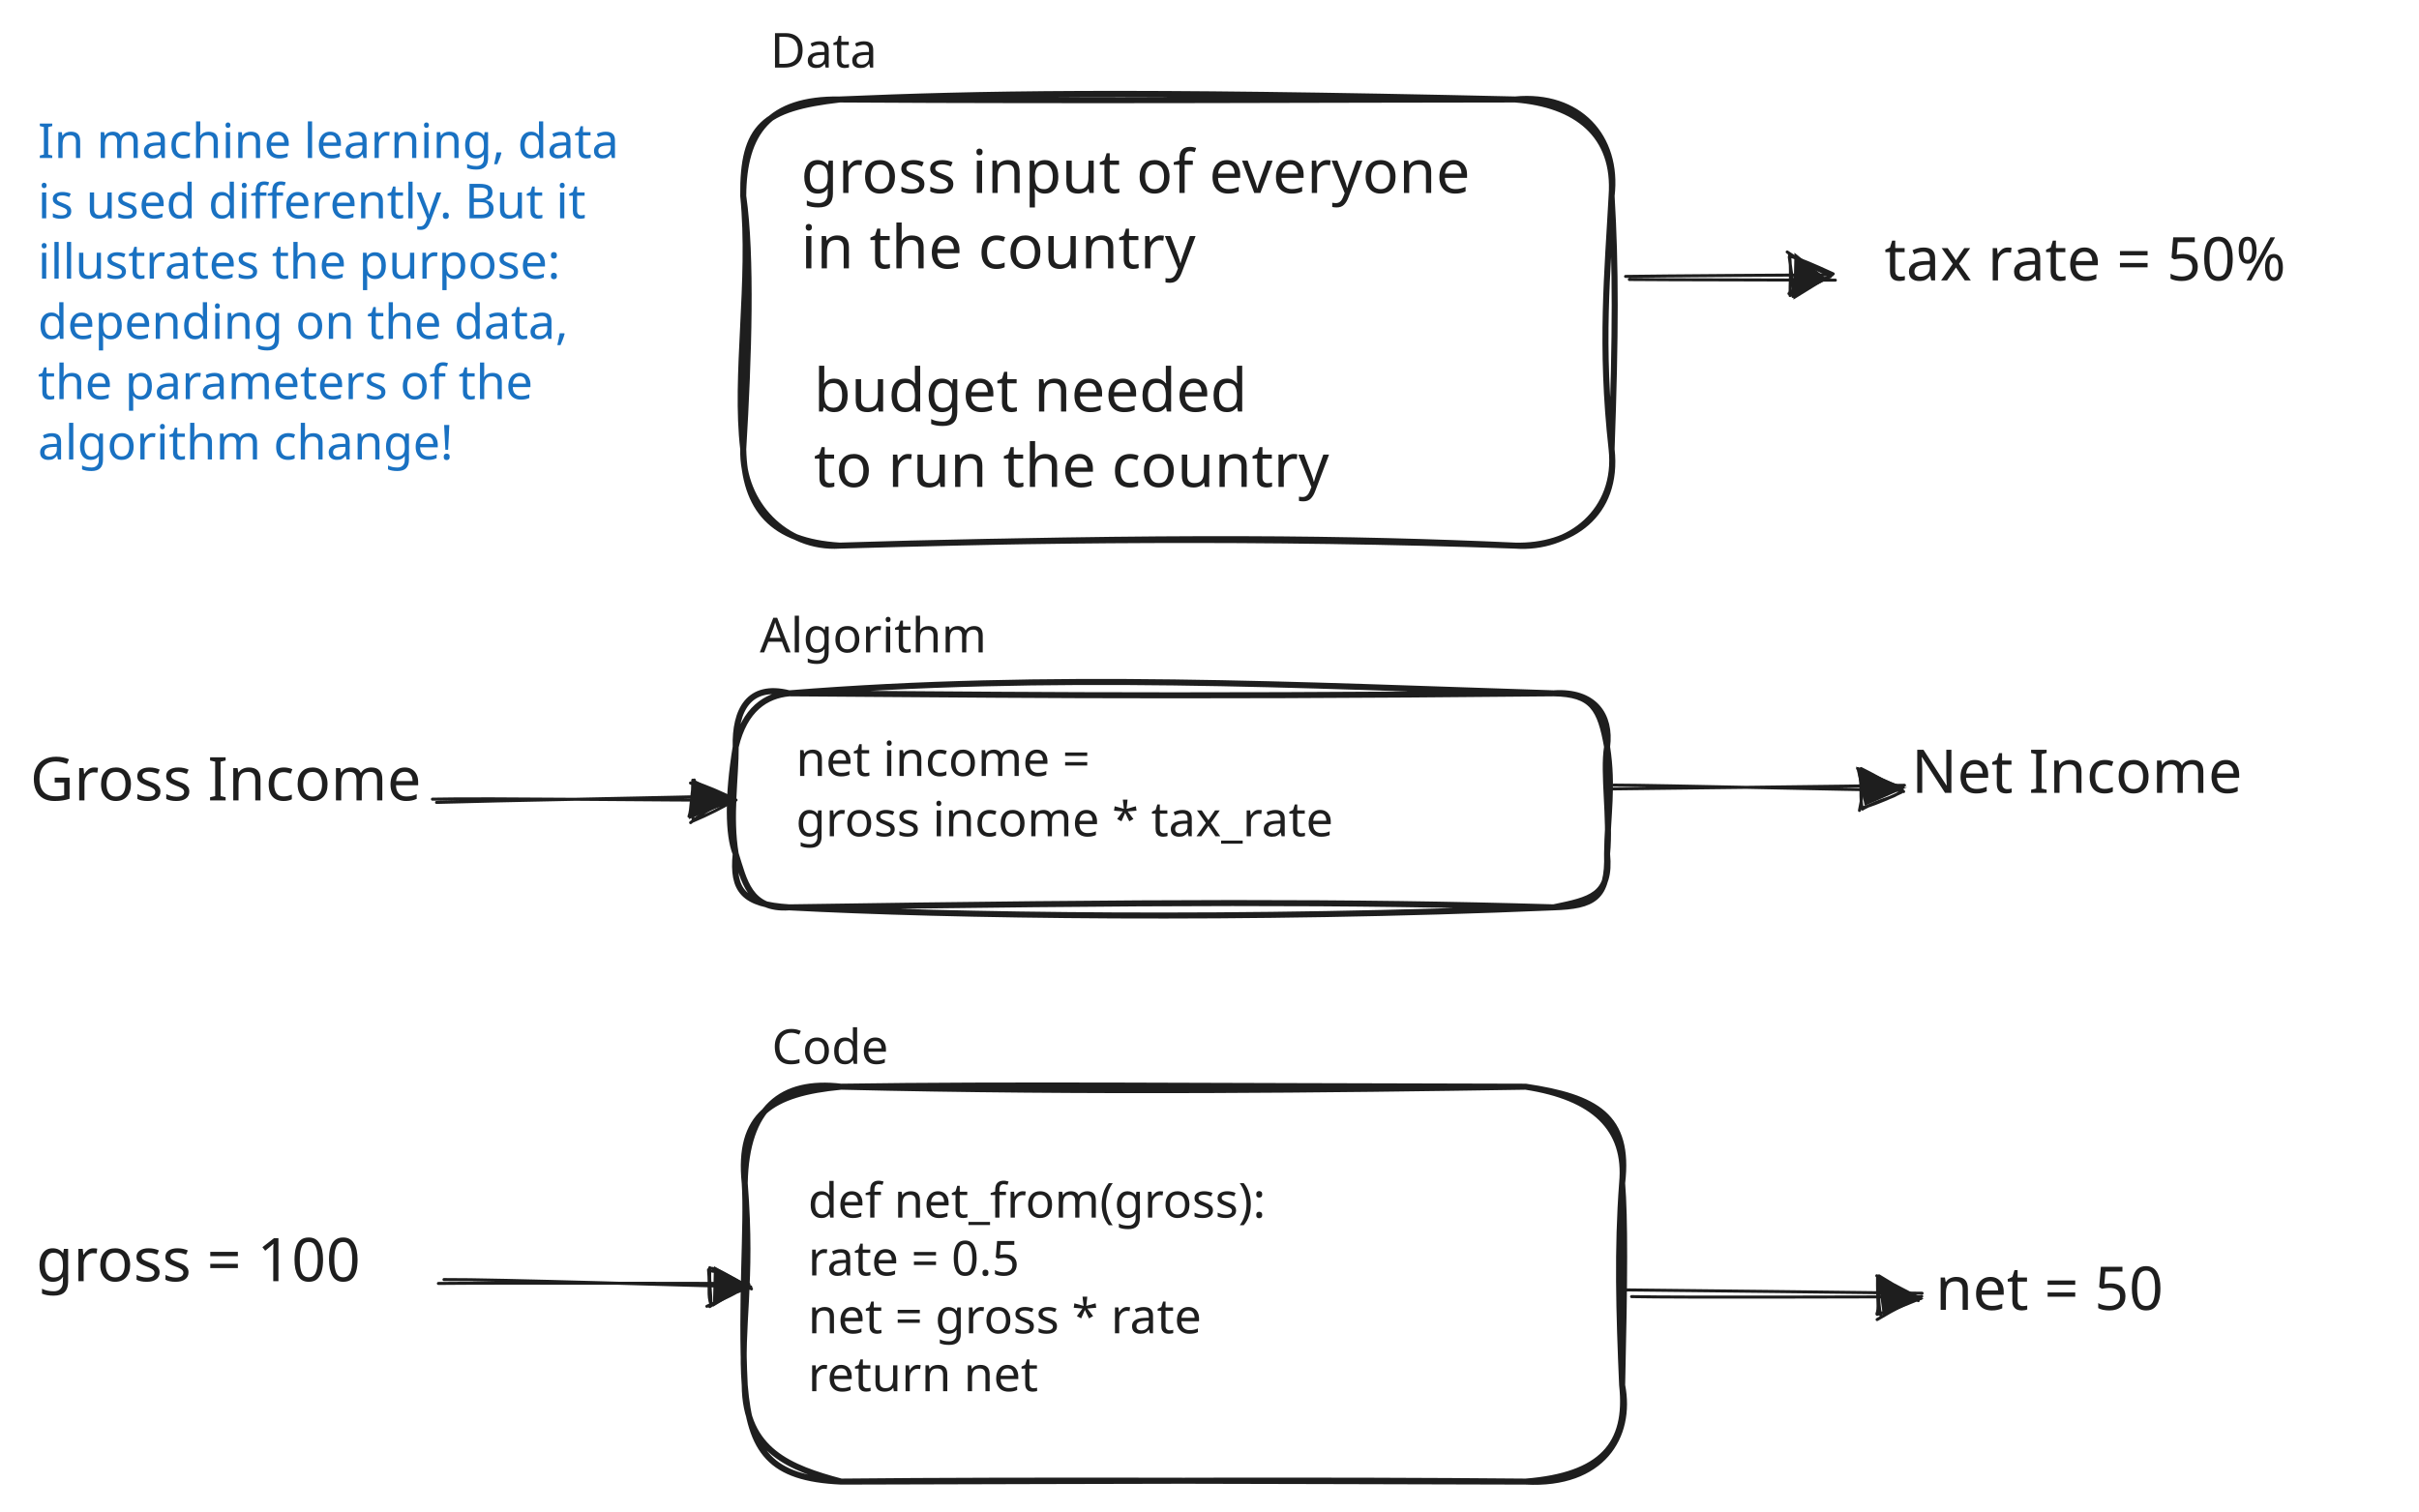
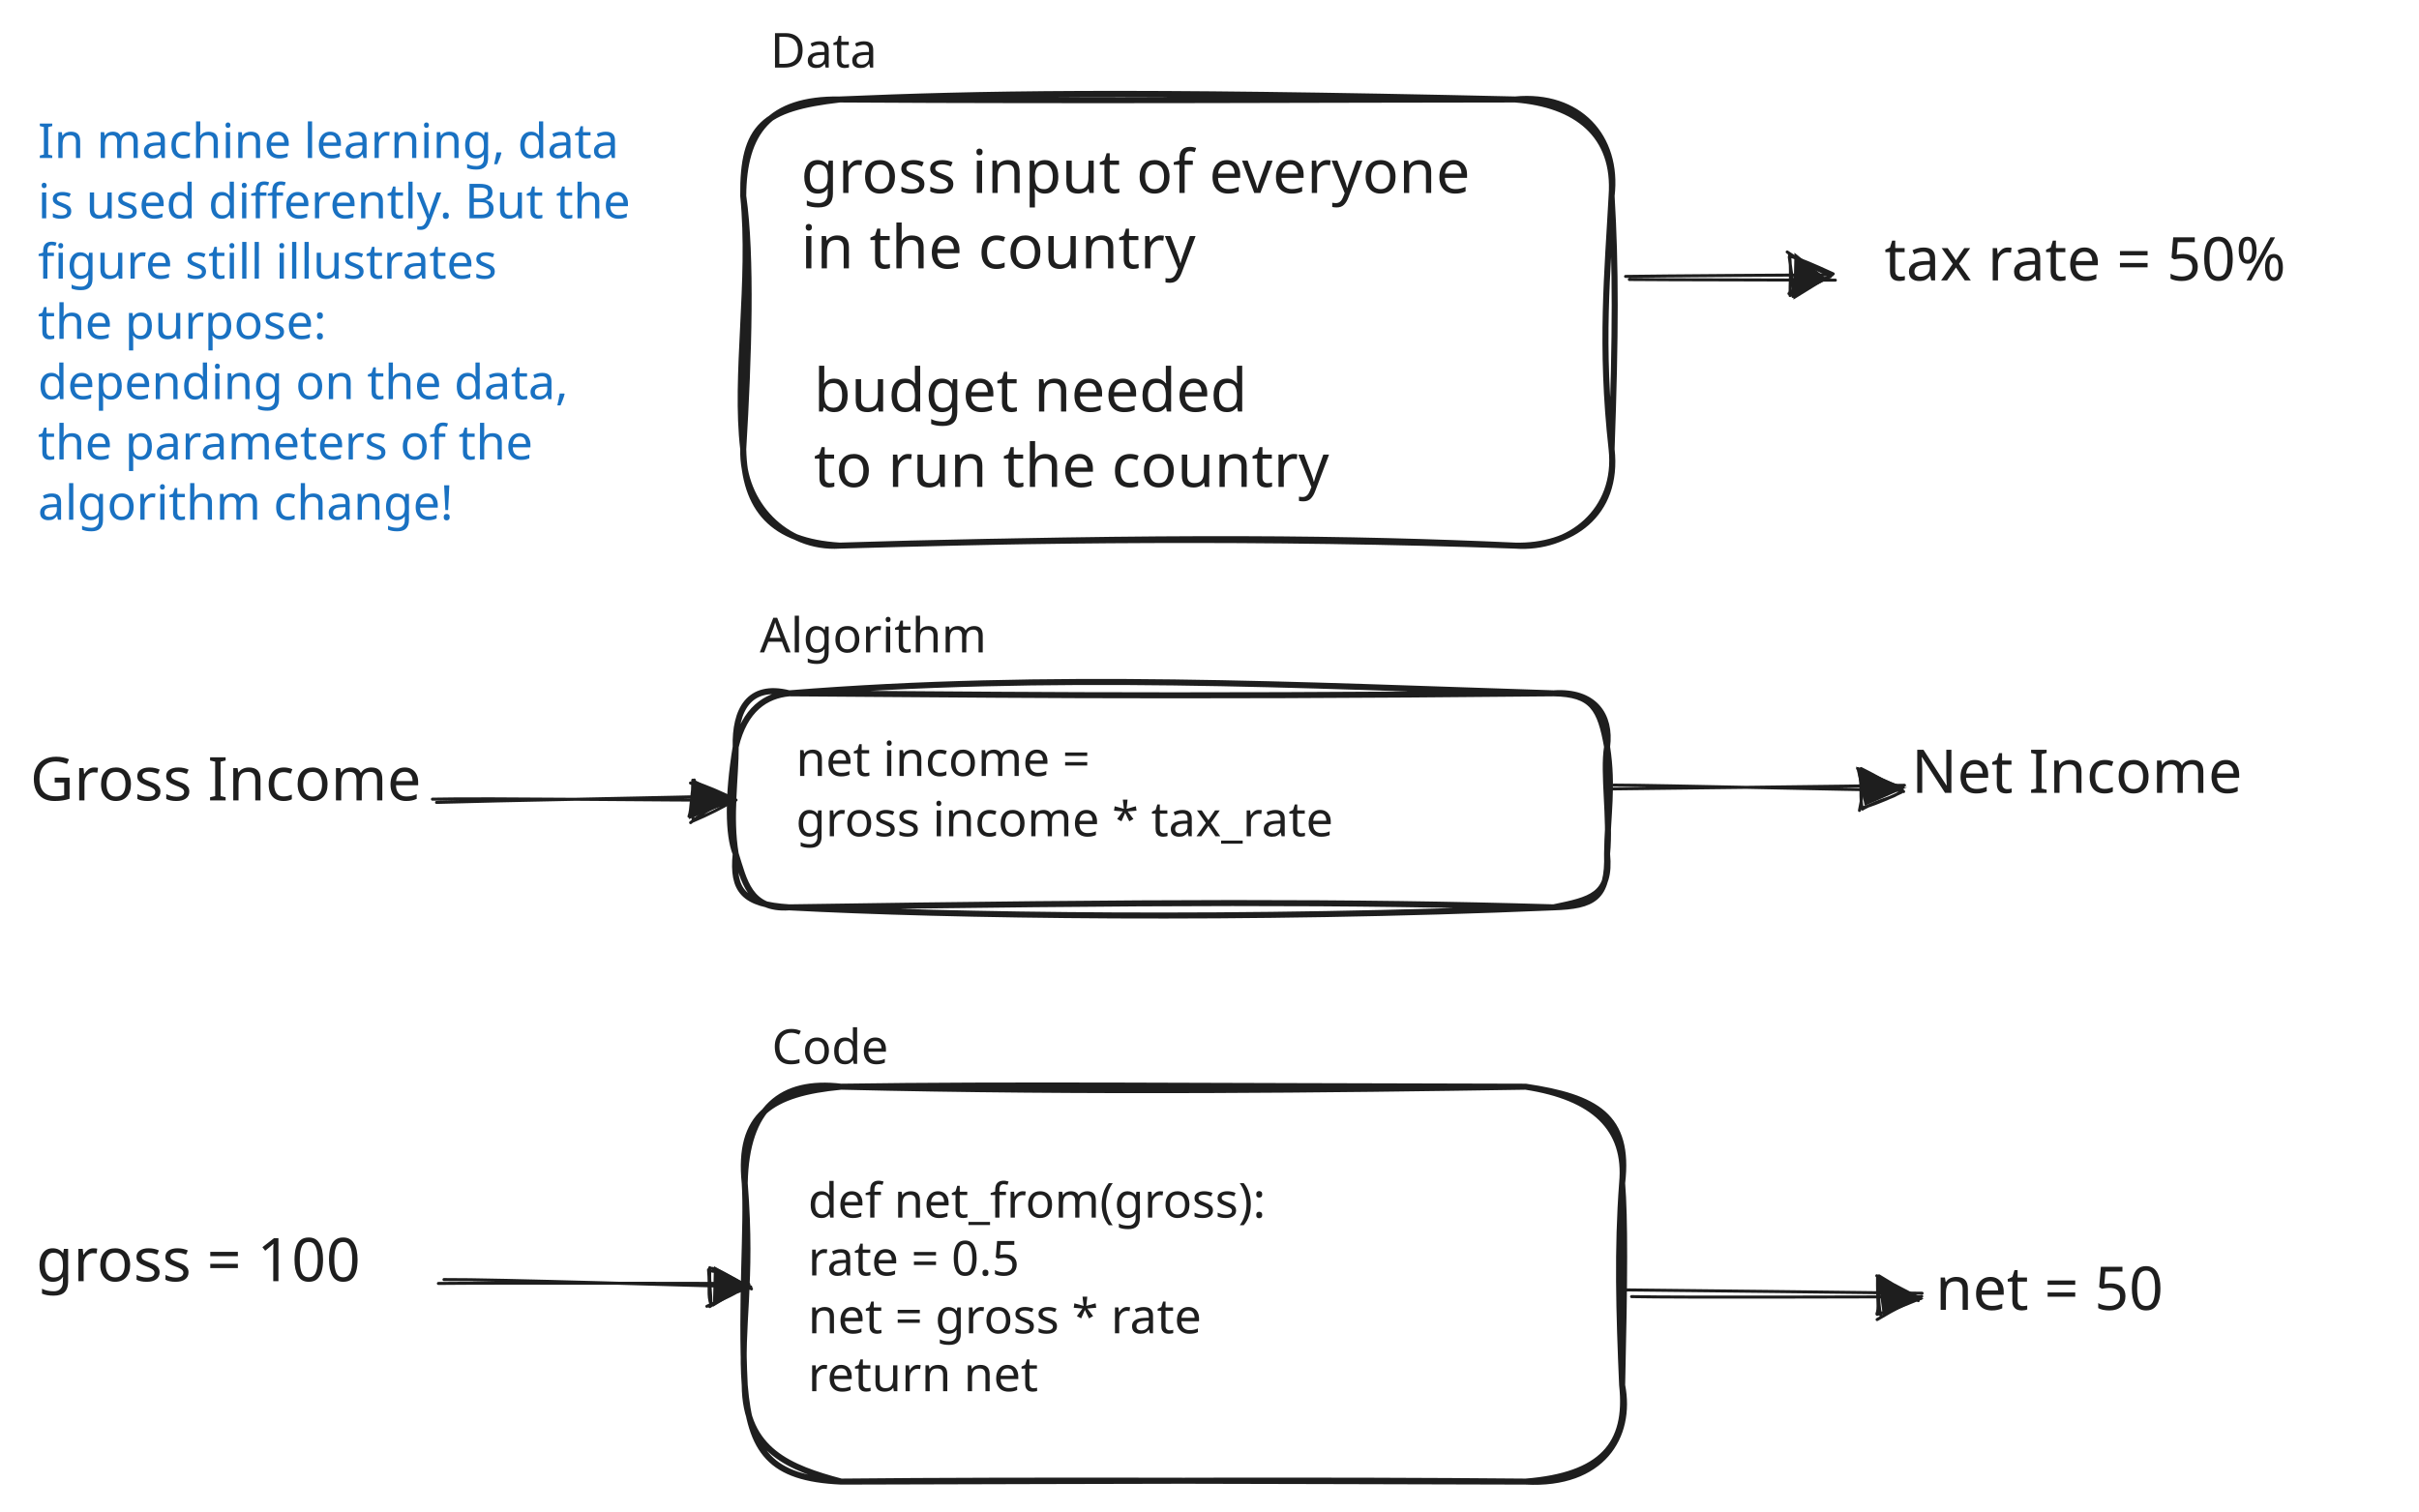
<svg xmlns="http://www.w3.org/2000/svg" version="1.1" viewBox="0 0 802.28 501.5" width="1604.56" height="1003">
  <defs>
    <style class="style-fonts">
      @font-face {
        font-family: "Virgil";
        src: url("https://excalidraw.com/Virgil.woff2");
      }
      @font-face {
        font-family: "Cascadia";
        src: url("https://excalidraw.com/Cascadia.woff2");
      }
    </style>
  </defs>
  <g transform="translate(10 250) rotate(0 66.07 12.5)">
    <text x="0" y="0" font-family="Virgil, Segoe UI Emoji" font-size="20px" fill="#1e1e1e" text-anchor="start" style="white-space: pre;" direction="ltr" dominant-baseline="text-before-edge">Gross Income</text>
  </g>
  <g stroke-linecap="round" transform="translate(244 230) rotate(0 144.5 35.5)">
    <path d="M17.75 0 M17.75 0 C104.79 -6.94, 186.42 -2.69, 271.25 0 M17.75 0 C74.74 0.29, 133.55 1.34, 271.25 0 M271.25 0 C284.75 -0.9, 290.37 7.23, 289 17.75 M271.25 0 C284.18 0.17, 286.74 5.1, 289 17.75 M289 17.75 C287.59 26.39, 290.14 41.65, 289 53.25 M289 17.75 C291.06 31.05, 289.14 40.36, 289 53.25 M289 53.25 C290.32 67.17, 283.56 68.42, 271.25 71 M289 53.25 C289.47 68.06, 284.4 70.55, 271.25 71 M271.25 71 C203.19 69.02, 139.85 69.18, 17.75 71 M271.25 71 C168.79 75.37, 69.78 73.78, 17.75 71 M17.75 71 C2.58 70.06, -1.21 65.44, 0 53.25 M17.75 71 C4.45 71.93, 2.8 61.93, 0 53.25 M0 53.25 C-2.52 47.01, -2.68 34.22, 0 17.75 M0 53.25 C-2.08 41.04, 0.06 27.64, 0 17.75 M0 17.75 C-0.3 5.69, 4.29 -3.41, 17.75 0 M0 17.75 C2.92 5.31, 10.02 0.7, 17.75 0" stroke="#1e1e1e" stroke-width="2" fill="none" />
  </g>
  <g transform="translate(264 245) rotate(0 98.70399 20)">
    <text x="0" y="0" font-family="Virgil, Segoe UI Emoji" font-size="16px" fill="#1e1e1e" text-anchor="start" style="white-space: pre;" direction="ltr" dominant-baseline="text-before-edge">net income = </text>
    <text x="0" y="20" font-family="Virgil, Segoe UI Emoji" font-size="16px" fill="#1e1e1e" text-anchor="start" style="white-space: pre;" direction="ltr" dominant-baseline="text-before-edge">gross income * tax_rate</text>
  </g>
  <g stroke-linecap="round">
    <g transform="translate(144.6165 266.2534) rotate(0 48.94854 -1.156294)">
      <path d="M0.17 -0.06 C16.79 -0.59, 82.89 -1.79, 99.1 -2.25 M-1.2 -1.14 C15.4 -1.56, 82.41 -0.68, 98.67 -0.82" stroke="#1e1e1e" stroke-width="1" fill="none" />
    </g>
    <g transform="translate(144.6165 266.2534) rotate(0 48.94854 -1.156294)">
      <path d="M97.63 -0.03 L83.83 5.49 L85.69 -7.53 L98.27 -1.11" stroke="none" stroke-width="0" fill="#1e1e1e" fill-rule="evenodd" />
      <path d="M98.59 0.41 C95.11 -0.06, 90.99 1.25, 84.43 6.64 M98.42 -0.45 C95.02 1.53, 90.78 3.77, 85.09 6.17 M83.89 4.57 C84.78 2.36, 84.48 -2.25, 85.67 -7.49 M85.34 5.99 C84.5 1.32, 85.17 -3.09, 85.14 -7.44 M85.86 -6.62 C89.91 -5.38, 95.2 -3.05, 99.51 -0.85 M84.38 -6.5 C89.26 -4.32, 94.08 -2.83, 99.09 -0.29 M98.67 -0.82 C98.67 -0.82, 98.67 -0.82, 98.67 -0.82 M98.67 -0.82 C98.67 -0.82, 98.67 -0.82, 98.67 -0.82" stroke="#1e1e1e" stroke-width="1" fill="none" />
    </g>
  </g>
  <mask />
  <g stroke-linecap="round">
    <g transform="translate(534.1027 262.1877) rotate(0 48.40307 -0.8950694)">
      <path d="M-0.72 -0.46 C15.69 -0.67, 81.03 -1.38, 97.53 -1.68 M1.1 -1.75 C17.46 -1.7, 80.61 -0.15, 96.77 -0.04" stroke="#1e1e1e" stroke-width="1" fill="none" />
    </g>
    <g transform="translate(534.1027 262.1877) rotate(0 48.40307 -0.8950694)">
      <path d="M98.5 -1.08 L84.36 5.13 L81.49 -7.89 L97.37 -0.9" stroke="none" stroke-width="0" fill="#1e1e1e" fill-rule="evenodd" />
      <path d="M96.2 0.42 C93.91 2.65, 90.15 2.6, 83.57 6.17 M96.56 0.58 C93.68 1.92, 89.74 3.89, 83.79 5.76 M83.63 6.22 C82.57 2.72, 83.66 -1.68, 82.45 -6.54 M82.6 6.67 C83.43 2.93, 83.8 -0.19, 83.49 -6.64 M81.99 -7.22 C87.57 -5.36, 91.42 -2.13, 97.05 -1.02 M83.12 -7.24 C86.96 -5.36, 91.12 -2.96, 97.25 0.41 M96.77 -0.04 C96.77 -0.04, 96.77 -0.04, 96.77 -0.04 M96.77 -0.04 C96.77 -0.04, 96.77 -0.04, 96.77 -0.04" stroke="#1e1e1e" stroke-width="1" fill="none" />
    </g>
  </g>
  <mask />
  <g transform="translate(633.93 247.5) rotate(0 55.04 12.5)">
    <text x="0" y="0" font-family="Virgil, Segoe UI Emoji" font-size="20px" fill="#1e1e1e" text-anchor="start" style="white-space: pre;" direction="ltr" dominant-baseline="text-before-edge">Net Income</text>
  </g>
  <g transform="translate(252 204) rotate(0 34.52 10)">
    <text x="0" y="0" font-family="Virgil, Segoe UI Emoji" font-size="16px" fill="#1e1e1e" text-anchor="start" style="white-space: pre;" direction="ltr" dominant-baseline="text-before-edge">Algorithm</text>
  </g>
  <g transform="translate(11.995 409.5) rotate(0 64.45312 12)">
    <text x="0" y="0" font-family="Cascadia, Segoe UI Emoji" font-size="20px" fill="#1e1e1e" text-anchor="start" style="white-space: pre;" direction="ltr" dominant-baseline="text-before-edge">gross = 100</text>
  </g>
  <g stroke-linecap="round" transform="translate(246.995 360.5) rotate(0 145.5 65.5)">
    <path d="M32 0 M32 0 C114.41 1.99, 195.29 0.99, 259 0 M32 0 C88.71 -0.8, 145.35 -0.19, 259 0 M259 0 C281.58 3.49, 292.71 13.78, 291 32 M259 0 C282.27 3.47, 293.62 9.72, 291 32 M291 32 C291.92 43.75, 291.85 63.25, 291 99 M291 32 C289.35 53.8, 289.95 75.1, 291 99 M291 99 C293.17 118.65, 284.26 129, 259 131 M291 99 C294.32 116.09, 284.31 132.32, 259 131 M259 131 C192.41 130.4, 126.81 130.78, 32 131 M259 131 C178.17 130.83, 94.3 130.37, 32 131 M32 131 C8.44 129.96, 1.82 121.05, 0 99 M32 131 C15.1 126.5, 0.14 120.77, 0 99 M0 99 C-1.52 79.08, 2.64 65.45, 0 32 M0 99 C-1.38 71.46, 0.92 45.93, 0 32 M0 32 C0.51 6.94, 12.23 -2.34, 32 0 M0 32 C-2.32 9.27, 8.79 2.18, 32 0" stroke="#1e1e1e" stroke-width="2" fill="none" />
  </g>
  <g transform="translate(267.995 391.5) rotate(0 103.125 48)">
    <text x="0" y="0" font-family="Cascadia, Segoe UI Emoji" font-size="16px" fill="#1e1e1e" text-anchor="start" style="white-space: pre;" direction="ltr" dominant-baseline="text-before-edge">def net_from(gross):</text>
    <text x="0" y="19.2" font-family="Cascadia, Segoe UI Emoji" font-size="16px" fill="#1e1e1e" text-anchor="start" style="white-space: pre;" direction="ltr" dominant-baseline="text-before-edge">    rate = 0.5</text>
    <text x="0" y="38.4" font-family="Cascadia, Segoe UI Emoji" font-size="16px" fill="#1e1e1e" text-anchor="start" style="white-space: pre;" direction="ltr" dominant-baseline="text-before-edge">    net = gross * rate</text>
    <text x="0" y="57.6" font-family="Cascadia, Segoe UI Emoji" font-size="16px" fill="#1e1e1e" text-anchor="start" style="white-space: pre;" direction="ltr" dominant-baseline="text-before-edge">    return net </text>
    <text x="0" y="76.8" font-family="Cascadia, Segoe UI Emoji" font-size="16px" fill="#1e1e1e" text-anchor="start" style="white-space: pre;" direction="ltr" dominant-baseline="text-before-edge" />
  </g>
  <g stroke-linecap="round">
    <g transform="translate(146.0636 426.233) rotate(0 51.10984 -0.537507)">
      <path d="M-0.67 -0.47 C16.13 -0.67, 83.49 -0.47, 100.56 -0.47 M1.18 -1.76 C18.38 -1.88, 86.21 0.31, 102.89 0.69" stroke="#1e1e1e" stroke-width="1" fill="none" />
    </g>
    <g transform="translate(146.0636 426.233) rotate(0 51.10984 -0.537507)">
      <path d="M101.87 0.41 L90.37 7.29 L90.72 -6.2 L102.5 0.24" stroke="none" stroke-width="0" fill="#1e1e1e" fill-rule="evenodd" />
      <path d="M102.3 -0.22 C98.14 2.9, 94.31 4.49, 88.37 7.12 M102.69 0.56 C99.97 2.03, 95.26 3.03, 89.32 7.22 M89.78 6.63 C88.56 3.23, 89.5 1.24, 88.92 -5.02 M89.75 6.79 C89.75 2.93, 89.16 0.08, 89.34 -5.71 M90.2 -4.54 C94.21 -4.41, 99.97 -0.48, 102.49 1.13 M90.06 -5.49 C92.3 -4.96, 97.22 -2.14, 103.18 1.35 M102.89 0.69 C102.89 0.69, 102.89 0.69, 102.89 0.69 M102.89 0.69 C102.89 0.69, 102.89 0.69, 102.89 0.69" stroke="#1e1e1e" stroke-width="1" fill="none" />
    </g>
  </g>
  <mask />
  <g stroke-linecap="round">
    <g transform="translate(540.0296 428.6271) rotate(0 48.36258 0.4759766)">
      <path d="M-0.73 -0.72 C15.62 -0.58, 81.1 0.19, 97.45 0.39 M1.09 1.51 C17.39 1.84, 80.81 1.58, 96.76 1.57" stroke="#1e1e1e" stroke-width="1" fill="none" />
    </g>
    <g transform="translate(540.0296 428.6271) rotate(0 48.36258 0.4759766)">
      <path d="M98 2.21 L84.42 7.76 L82.77 -5.19 L95 1.31" stroke="none" stroke-width="0" fill="#1e1e1e" fill-rule="evenodd" />
      <path d="M95.86 2.18 C92.57 3.56, 89.35 5.07, 82.53 9.12 M97.33 1.43 C92.5 2.58, 89.65 5.54, 82.54 7.41 M82.46 7.24 C83.24 5.19, 82.55 3.37, 82.68 -5.31 M83.66 7.55 C82.84 3.18, 82.9 -1.42, 83.47 -4.36 M83.16 -5.38 C89.32 -1.58, 92.91 0.27, 96.2 2.84 M82.41 -5.41 C88.29 -2.38, 92.37 -0.06, 97 2.12 M96.76 1.57 C96.76 1.57, 96.76 1.57, 96.76 1.57 M96.76 1.57 C96.76 1.57, 96.76 1.57, 96.76 1.57" stroke="#1e1e1e" stroke-width="1" fill="none" />
    </g>
  </g>
  <mask />
  <g transform="translate(641.925 419) rotate(0 46.875 12)">
    <text x="0" y="0" font-family="Cascadia, Segoe UI Emoji" font-size="20px" fill="#1e1e1e" text-anchor="start" style="white-space: pre;" direction="ltr" dominant-baseline="text-before-edge">net = 50</text>
  </g>
  <g transform="translate(255.995 340.5) rotate(0 18.512 10)">
    <text x="0" y="0" font-family="Virgil, Segoe UI Emoji" font-size="16px" fill="#1e1e1e" text-anchor="start" style="white-space: pre;" direction="ltr" dominant-baseline="text-before-edge">Code</text>
  </g>
  <g transform="translate(265.65 48.5) rotate(0 115.07 25)">
    <text x="0" y="0" font-family="Virgil, Segoe UI Emoji" font-size="20px" fill="#1e1e1e" text-anchor="start" style="white-space: pre;" direction="ltr" dominant-baseline="text-before-edge">gross input of everyone</text>
    <text x="0" y="25" font-family="Virgil, Segoe UI Emoji" font-size="20px" fill="#1e1e1e" text-anchor="start" style="white-space: pre;" direction="ltr" dominant-baseline="text-before-edge">in the country</text>
  </g>
  <g transform="translate(269.93 121) rotate(0 92.45001 25)">
    <text x="0" y="0" font-family="Virgil, Segoe UI Emoji" font-size="20px" fill="#1e1e1e" text-anchor="start" style="white-space: pre;" direction="ltr" dominant-baseline="text-before-edge">budget needed </text>
    <text x="0" y="25" font-family="Virgil, Segoe UI Emoji" font-size="20px" fill="#1e1e1e" text-anchor="start" style="white-space: pre;" direction="ltr" dominant-baseline="text-before-edge">to run the country</text>
  </g>
  <g stroke-linecap="round">
    <g transform="translate(540 92.67769) rotate(0 33.92069 -0.6243359)">
      <path d="M0.39 0.04 C11.87 0.17, 57.23 0.17, 68.71 0.26 M-0.87 -0.98 C10.44 -1.16, 56.02 -1.46, 67.61 -1.51" stroke="#1e1e1e" stroke-width="1" fill="none" />
    </g>
    <g transform="translate(540 92.67769) rotate(0 33.92069 -0.6243359)">
      <path d="M69.24 -2.2 L54.81 6.71 L55.14 -8.84 L65.77 -0.23" stroke="none" stroke-width="0" fill="#1e1e1e" fill-rule="evenodd" />
      <path d="M67.66 -1.87 C64.56 0.74, 61.06 2.2, 53.63 4.08 M67.05 -0.88 C64.96 -0.34, 61.76 0.88, 53.31 4.72 M54.65 5.69 C55.11 1.7, 54.21 -0.74, 53.42 -7.45 M53.69 5.37 C53.63 1.48, 54.12 -3.22, 53.49 -8.3 M52.73 -9.09 C59.96 -4.21, 62.75 -3.26, 66.74 -1.37 M54.25 -7.52 C57.18 -6.64, 61.08 -5.01, 68 -1.83 M67.61 -1.51 C67.61 -1.51, 67.61 -1.51, 67.61 -1.51 M67.61 -1.51 C67.61 -1.51, 67.61 -1.51, 67.61 -1.51" stroke="#1e1e1e" stroke-width="1" fill="none" />
    </g>
  </g>
  <mask />
  <g transform="translate(624.98 77.5) rotate(0 83.64999 12.5)">
    <text x="0" y="0" font-family="Virgil, Segoe UI Emoji" font-size="20px" fill="#1e1e1e" text-anchor="start" style="white-space: pre;" direction="ltr" dominant-baseline="text-before-edge">tax rate = 50%</text>
  </g>
  <g stroke-linecap="round" transform="translate(246.5 33) rotate(0 144 74)">
    <path d="M32 0 M32 0 C114.69 0.51, 198.29 0.01, 256 0 M32 0 C77.78 -1.93, 125.79 -2.97, 256 0 M256 0 C277.06 -2.01, 290.31 12.33, 288 32 M256 0 C276.3 1.57, 289.51 11.76, 288 32 M288 32 C286.68 56.93, 284.17 81.71, 288 116 M288 32 C289.38 55.46, 289.37 77.32, 288 116 M288 116 C290.27 136.51, 273.89 149.32, 256 148 M288 116 C290.4 137.88, 274.37 148.47, 256 148 M256 148 C173.01 145.02, 92.2 146.05, 32 148 M256 148 C201 145.52, 143.86 144.8, 32 148 M32 148 C14.12 149.14, -0.45 133.99, 0 116 M32 148 C9.59 146.61, 0.42 135.87, 0 116 M0 116 C-2.89 91.62, 2.8 60.12, 0 32 M0 116 C1.85 85.36, 2.87 52.05, 0 32 M0 32 C0.12 11.05, 8.52 -0.3, 32 0 M0 32 C-0.26 8.8, 6.74 2.92, 32 0" stroke="#1e1e1e" stroke-width="2" fill="none" />
  </g>
  <g transform="translate(255.488 10) rotate(0 21.432 10)">
    <text x="0" y="0" font-family="Virgil, Segoe UI Emoji" font-size="16px" fill="#1e1e1e" text-anchor="start" style="white-space: pre;" direction="ltr" dominant-baseline="text-before-edge">Data</text>
  </g>
-   <g transform="translate(12.568 40) rotate(0 103.64 60)">
+   <g transform="translate(12.568 40) rotate(0 110.216 70)">
    <text x="0" y="0" font-family="Virgil, Segoe UI Emoji" font-size="16px" fill="#1971c2" text-anchor="start" style="white-space: pre;" direction="ltr" dominant-baseline="text-before-edge">In machine learning, data</text>
-     <text x="0" y="20" font-family="Virgil, Segoe UI Emoji" font-size="16px" fill="#1971c2" text-anchor="start" style="white-space: pre;" direction="ltr" dominant-baseline="text-before-edge">is used differently. But it</text>
-     <text x="0" y="40" font-family="Virgil, Segoe UI Emoji" font-size="16px" fill="#1971c2" text-anchor="start" style="white-space: pre;" direction="ltr" dominant-baseline="text-before-edge">illustrates the purpose:</text>
-     <text x="0" y="60" font-family="Virgil, Segoe UI Emoji" font-size="16px" fill="#1971c2" text-anchor="start" style="white-space: pre;" direction="ltr" dominant-baseline="text-before-edge">depending on the data,</text>
-     <text x="0" y="80" font-family="Virgil, Segoe UI Emoji" font-size="16px" fill="#1971c2" text-anchor="start" style="white-space: pre;" direction="ltr" dominant-baseline="text-before-edge">the parameters of the </text>
-     <text x="0" y="100" font-family="Virgil, Segoe UI Emoji" font-size="16px" fill="#1971c2" text-anchor="start" style="white-space: pre;" direction="ltr" dominant-baseline="text-before-edge">algorithm change!</text>
+     <text x="0" y="20" font-family="Virgil, Segoe UI Emoji" font-size="16px" fill="#1971c2" text-anchor="start" style="white-space: pre;" direction="ltr" dominant-baseline="text-before-edge">is used differently. But the</text>
+     <text x="0" y="40" font-family="Virgil, Segoe UI Emoji" font-size="16px" fill="#1971c2" text-anchor="start" style="white-space: pre;" direction="ltr" dominant-baseline="text-before-edge">figure still illustrates </text>
+     <text x="0" y="60" font-family="Virgil, Segoe UI Emoji" font-size="16px" fill="#1971c2" text-anchor="start" style="white-space: pre;" direction="ltr" dominant-baseline="text-before-edge">the purpose:</text>
+     <text x="0" y="80" font-family="Virgil, Segoe UI Emoji" font-size="16px" fill="#1971c2" text-anchor="start" style="white-space: pre;" direction="ltr" dominant-baseline="text-before-edge">depending on the data,</text>
+     <text x="0" y="100" font-family="Virgil, Segoe UI Emoji" font-size="16px" fill="#1971c2" text-anchor="start" style="white-space: pre;" direction="ltr" dominant-baseline="text-before-edge">the parameters of the </text>
+     <text x="0" y="120" font-family="Virgil, Segoe UI Emoji" font-size="16px" fill="#1971c2" text-anchor="start" style="white-space: pre;" direction="ltr" dominant-baseline="text-before-edge">algorithm change!</text>
  </g>
</svg>
